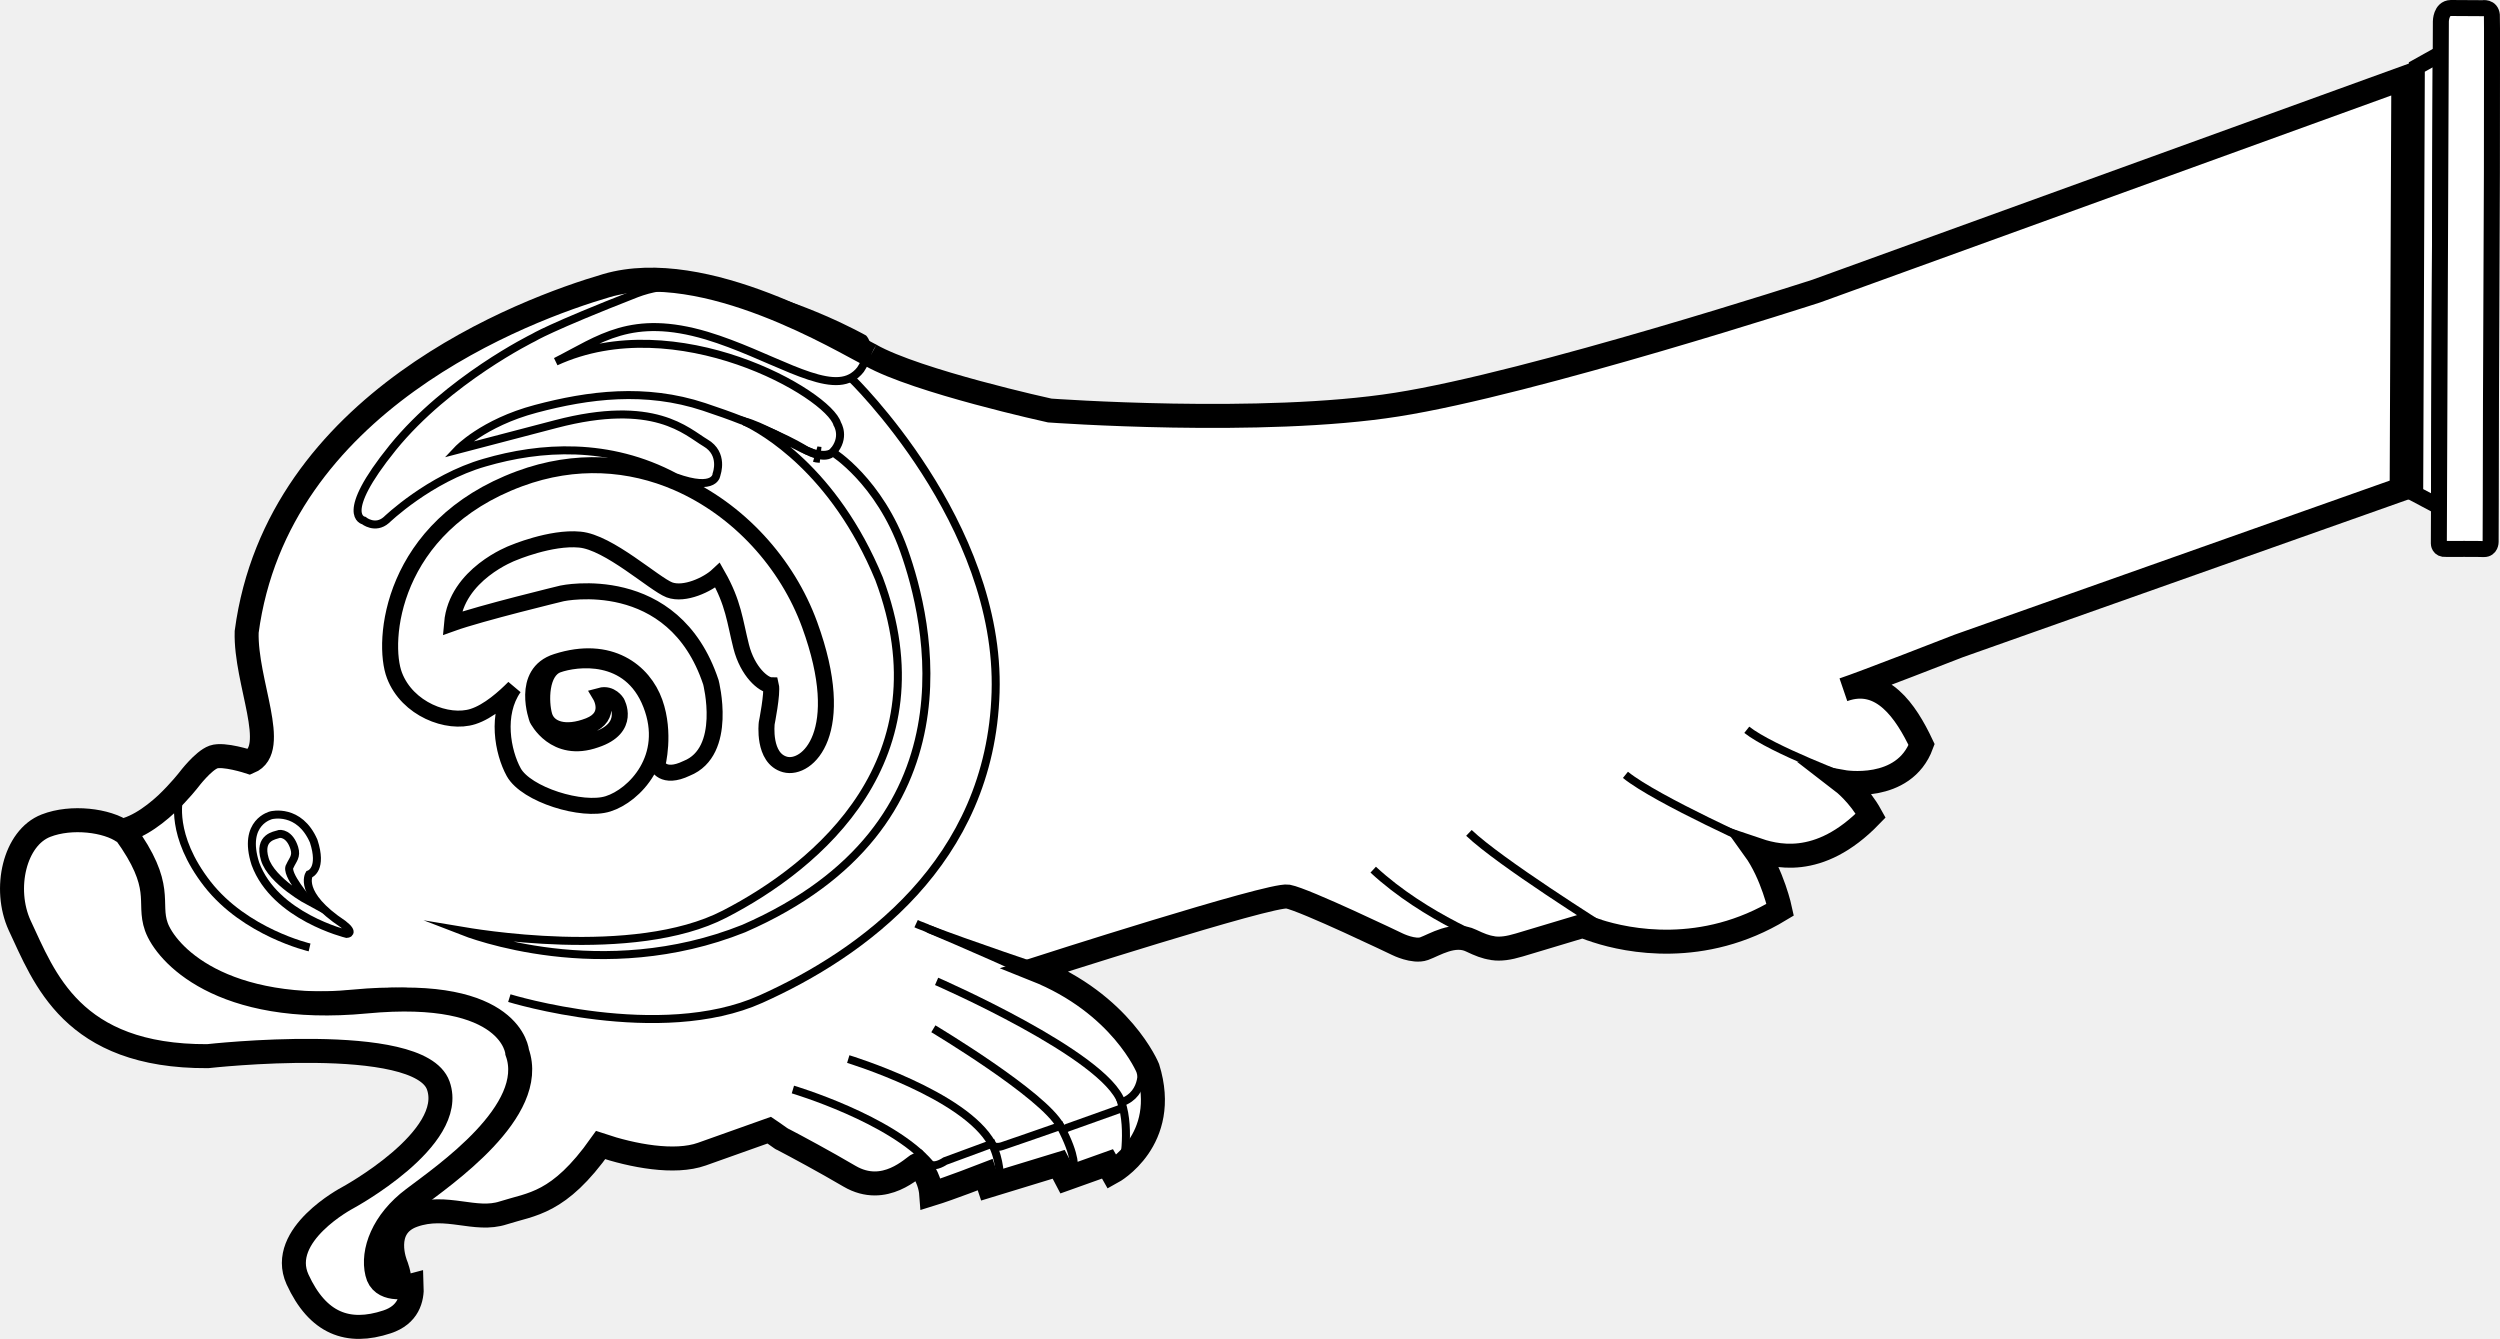
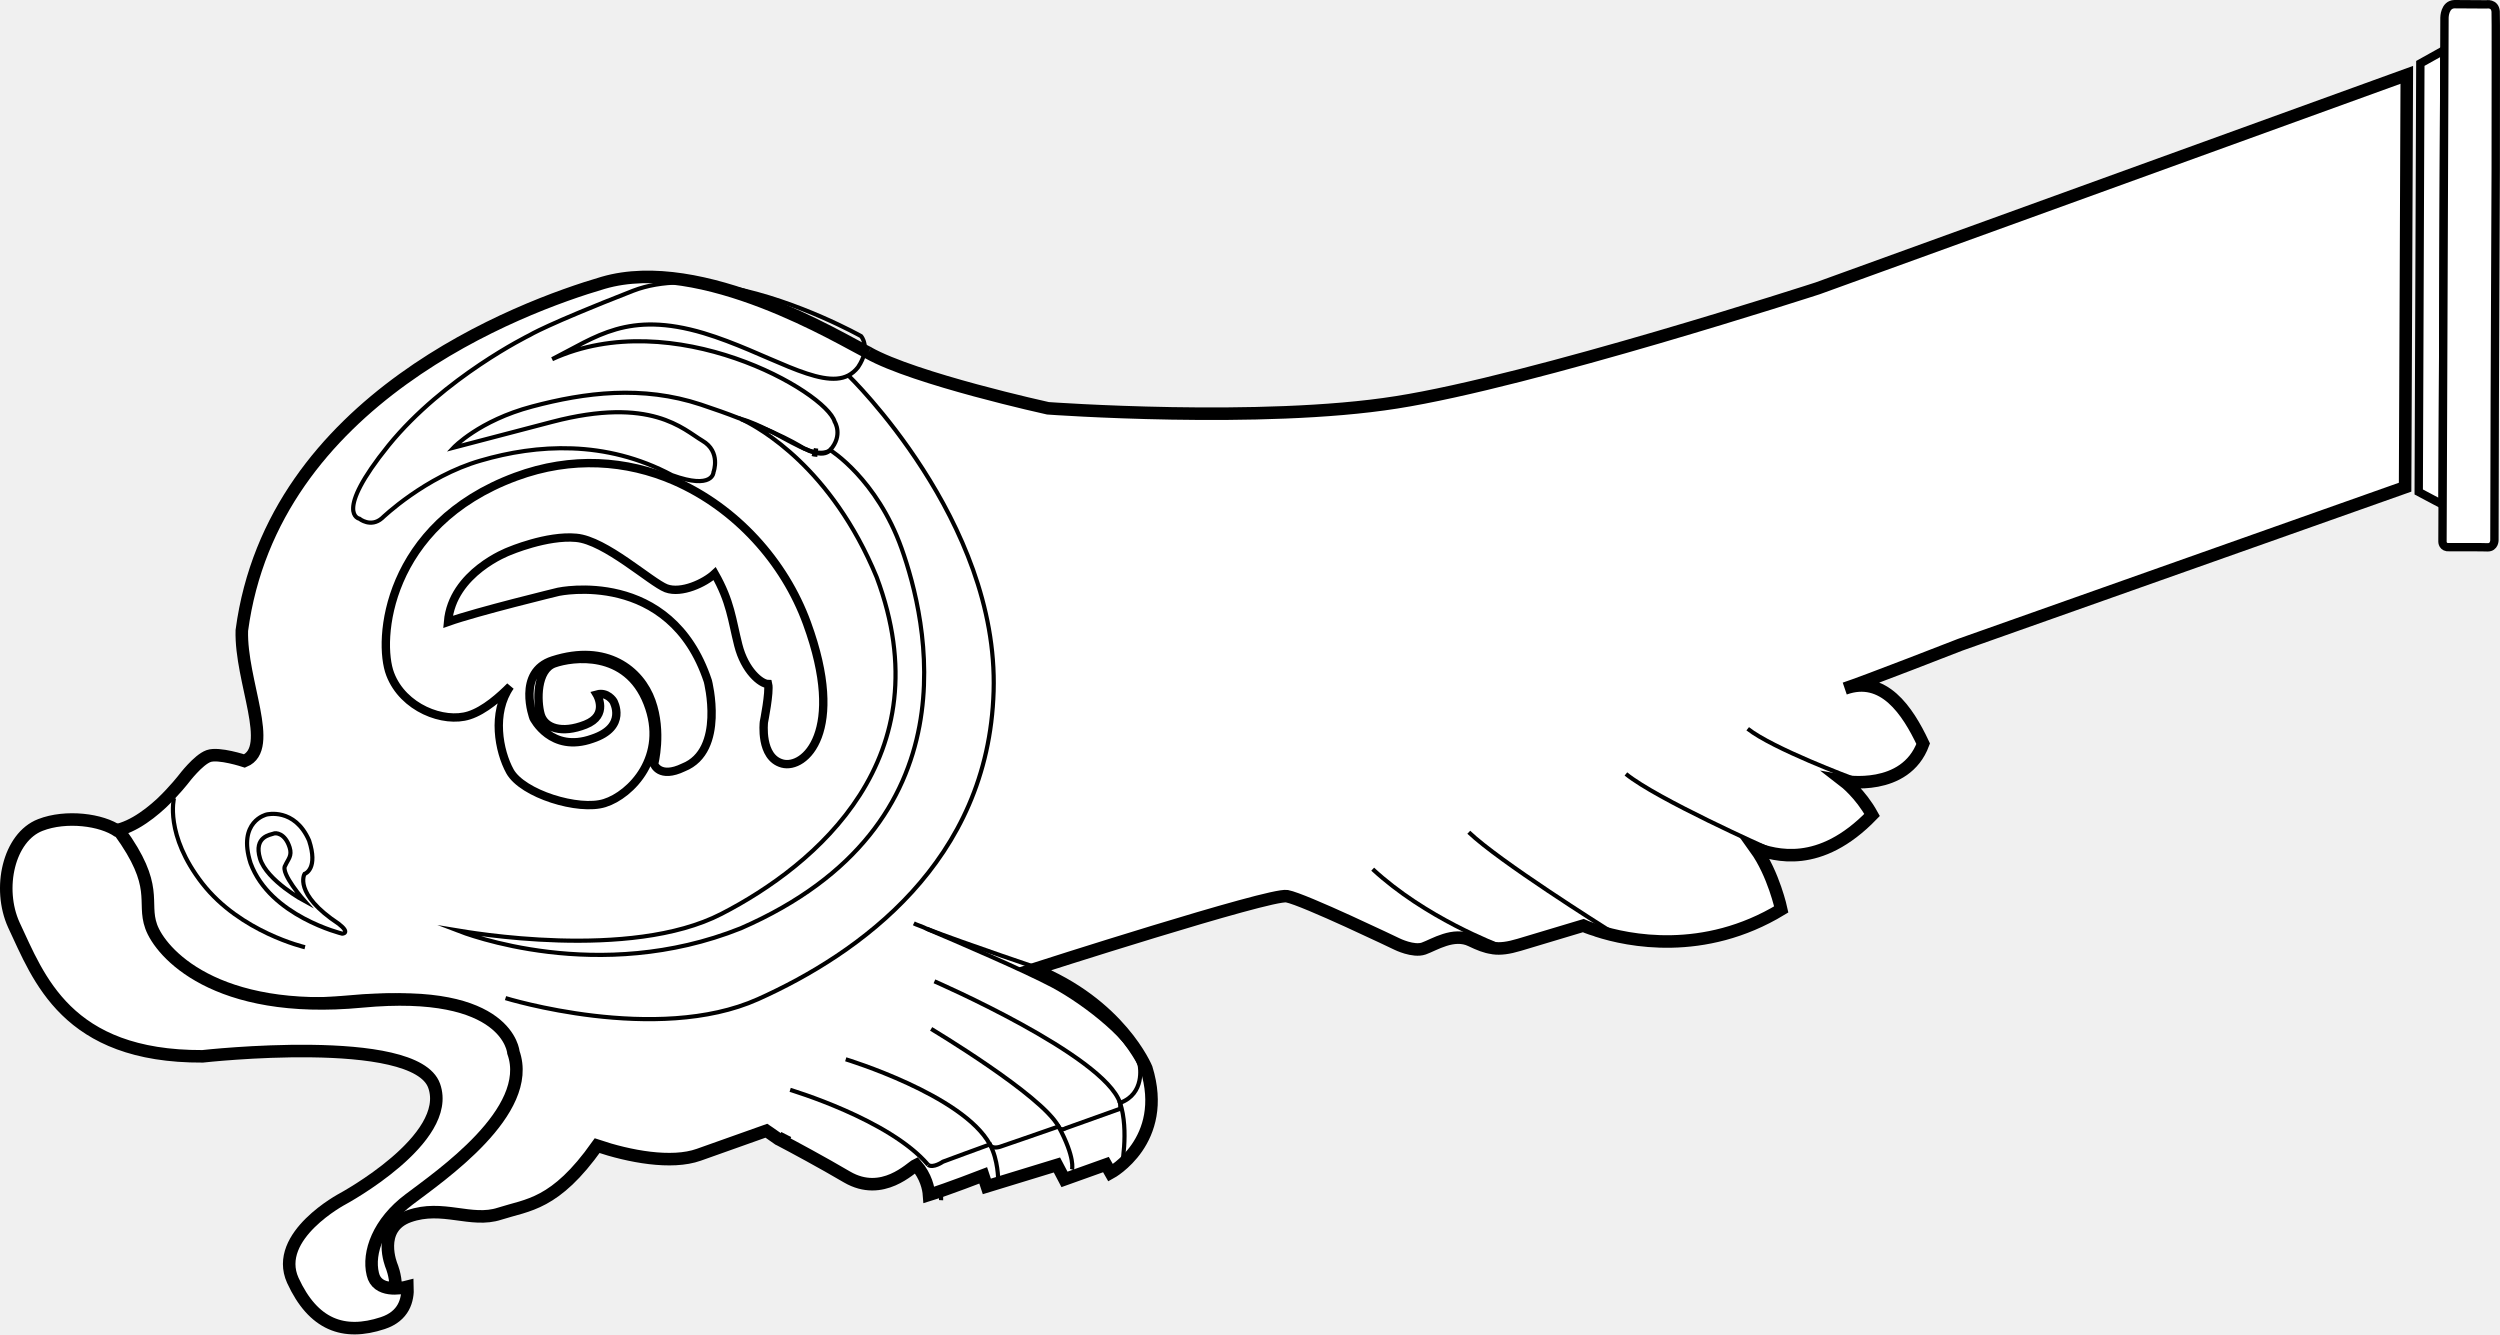
- <svg xmlns="http://www.w3.org/2000/svg" version="1.1" id="Layer_1" x="0px" y="0px" width="78.122px" height="41.839px" viewBox="0 0 78.122 41.839" enable-background="new 0 0 78.122 41.839" xml:space="preserve">
+ <svg xmlns="http://www.w3.org/2000/svg" version="1.1" id="Layer_1" x="0px" y="0px" width="149.579px" height="79.84px" viewBox="0 0 149.579 79.84" enable-background="new 0 0 149.579 79.84" xml:space="preserve">
  <g>
    <g>
      <g>
-         <polygon fill="#FFFFFF" stroke="#000000" stroke-width="0.5" stroke-miterlimit="10" points="76.271,1.676 75.523,2.094      75.472,15.434 76.215,15.828    " />
-         <path fill="#FFFFFF" stroke="#000000" stroke-width="0.5" stroke-miterlimit="10" d="M77.58,0.256c0,0-0.229,0-0.995-0.006     c-0.309,0.009-0.311,0.418-0.311,0.418l-0.063,16.316c0,0,0,0.191,0.221,0.169c0.068,0,1.099-0.003,1.188,0.005     c0.209,0.001,0.209-0.22,0.209-0.22s0.008-1.885,0.011-4.389l0.029-7.176c0-2.683,0.009-4.799-0.001-4.897     C77.842,0.206,77.58,0.256,77.58,0.256z" />
+         <polygon fill="#FFFFFF" stroke="#000000" stroke-width="0.5" stroke-miterlimit="10" points="146.251,2.991 144.813,3.794      144.716,29.435 146.145,30.193    " />
+         <path fill="#FFFFFF" stroke="#000000" stroke-width="0.5" stroke-miterlimit="10" d="M148.769,0.262c0,0-0.441,0-1.915-0.012     c-0.593,0.017-0.597,0.804-0.597,0.804l-0.12,31.36c0,0,0,0.366,0.424,0.324c0.132,0,2.112-0.005,2.282,0.01     c0.402,0.002,0.402-0.423,0.402-0.423s0.014-3.624,0.021-8.436l0.057-13.792c0-5.157,0.016-9.224-0.004-9.412     C149.271,0.167,148.769,0.262,148.769,0.262z" />
      </g>
    </g>
-     <path fill="#FFFFFF" stroke="#000000" stroke-width="0.75" stroke-miterlimit="10" d="M27.209,11.102   c-0.856-0.43-5.177-3.077-8.254-2.178C16.389,9.675,8.667,12.551,7.708,19.746c-0.044,1.575,1.035,3.667,0.084,4.062   c0,0-0.806-0.265-1.12-0.153c-0.322,0.115-0.767,0.703-0.767,0.703s-0.287,0.372-0.7,0.764c-0.456,0.423-1.081,0.869-1.676,0.876   c1.262,1.735,0.708,2.176,0.988,2.964c0.287,0.803,1.979,2.77,6.557,2.334c4.57-0.433,4.719,1.586,4.719,1.586   c0.656,1.84-2.297,3.854-3.245,4.575c-0.951,0.712-1.295,1.655-1.131,2.326c0.131,0.579,0.876,0.445,1.08,0.391   c-0.003-0.355-0.127-0.647-0.127-0.647s-0.492-1.178,0.543-1.547c1.044-0.371,1.932,0.211,2.819-0.08   c0.88-0.283,1.727-0.268,3.037-2.117c0.998,0.335,2.312,0.586,3.164,0.282c0.846-0.3,2.105-0.749,2.105-0.749   s0.146,0.098,0.372,0.26c0.011,0.006,0.013,0.014,0.021,0.01c0.47,0.246,1.326,0.706,2.118,1.171   c1.105,0.644,1.986-0.297,2.152-0.375c0.307,0.36,0.384,0.732,0.399,0.933c0.572-0.176,1.686-0.609,1.686-0.609l0.114,0.344   l2.182-0.667l0.235,0.448l1.291-0.461l0.146,0.258c0,0,1.814-0.992,1.112-3.253c0,0-0.817-2.006-3.517-3.081   c0,0,7.365-2.369,7.894-2.278c0.53,0.1,3.423,1.489,3.423,1.489s0.512,0.255,0.835,0.14s0.928-0.515,1.471-0.251   c0.258,0.123,0.454,0.202,0.661,0.23c0.021,0.003,0.03,0.008,0.03,0.008c0.227,0.03,0.469,0,0.813-0.103   c0.692-0.209,1.99-0.597,1.99-0.597s0.158,0.075,0.431,0.154c0.011,0.007,0.011,0.007,0.011,0.007   c0.948,0.305,3.302,0.802,5.722-0.665c0,0-0.235-1.103-0.806-1.897c0.604,0.205,1.995,0.651,3.634-1.044   c-0.366-0.664-0.87-1.052-0.87-1.052s1.903,0.339,2.46-1.167c-0.494-1.047-1.238-2.145-2.439-1.716   c0.584-0.19,3.594-1.365,3.594-1.365l13.846-4.903l0.052-12.836L56.76,9.095c0,0-8.889,2.886-13.109,3.548   c-4.206,0.669-10.849,0.185-10.849,0.185S28.647,11.916,27.209,11.102C27.068,11.021,27.395,11.204,27.209,11.102" />
-     <path fill="none" stroke="#000000" stroke-width="0.5" stroke-miterlimit="10" d="M25.486,14.192   c0.045,0.011,0.095,0.018,0.144,0.021C25.582,14.205,25.539,14.21,25.486,14.192z" />
-     <path fill="#FFFFFF" stroke="#000000" stroke-width="0.75" stroke-miterlimit="10" d="M1.438,25.8   c-0.986,0.38-1.344,1.973-0.826,3.113c0.769,1.632,1.624,4.11,5.875,4.091c0,0,6.617-0.742,7.208,0.916   c0.591,1.657-2.84,3.514-2.84,3.514s-2.186,1.151-1.559,2.543c0.633,1.382,1.579,1.734,2.799,1.33   c0.661-0.218,0.789-0.721,0.771-1.134c-0.204,0.055-0.949,0.188-1.08-0.391c-0.164-0.671,0.18-1.614,1.131-2.326   c0.948-0.721,3.901-2.735,3.245-4.575c0,0-0.148-2.019-4.719-1.586c-4.578,0.436-6.27-1.531-6.557-2.334   c-0.28-0.788,0.273-1.229-0.988-2.964c-0.01,0.004-0.026,0.01-0.036,0.002C3.349,25.633,2.232,25.49,1.438,25.8z" />
-     <path fill="none" stroke="#000000" stroke-width="0.5" stroke-miterlimit="10" d="M25.301,19.522   c-0.699-1.918-2.216-3.601-4.14-4.438c-1.468-0.636-3.178-0.772-4.927-0.124c-4.035,1.495-4.312,5.097-3.907,6.147   c0.401,1.053,1.665,1.535,2.452,1.284c0.489-0.155,0.983-0.603,1.284-0.906c-0.582,0.824-0.353,2.021-0.009,2.646   c0.389,0.701,2.143,1.244,2.948,0.987c0.814-0.254,1.986-1.446,1.337-3.11c-0.65-1.673-2.349-1.434-2.904-1.236   c-0.556,0.198-0.546,1.168-0.425,1.591c0.124,0.423,0.655,0.605,1.395,0.315c0.742-0.294,0.355-0.939,0.355-0.939   c0.33-0.09,0.514,0.209,0.514,0.209s0.46,0.799-0.657,1.168c-1.284,0.457-1.83-0.646-1.83-0.646s-0.537-1.433,0.604-1.793   c1.668-0.537,2.724,0.301,3.069,1.271c0.345,0.969,0.081,1.958,0.081,1.958s0.165,0.464,0.916,0.104   c1.315-0.524,0.758-2.688,0.758-2.688c-1.17-3.524-4.649-2.78-4.649-2.78s-2.544,0.616-3.44,0.937   c0.134-1.542,1.898-2.198,1.898-2.198s1.185-0.506,2.093-0.419c0.905,0.079,2.324,1.387,2.801,1.571   c0.473,0.176,1.201-0.167,1.509-0.455c0.498,0.878,0.531,1.418,0.734,2.223c0.202,0.797,0.702,1.207,0.929,1.212   c0.057,0.241-0.131,1.185-0.131,1.185s-0.129,1.101,0.573,1.291C25.225,24.076,26.533,22.901,25.301,19.522z" />
-     <path fill="none" stroke="#000000" stroke-width="0.25" stroke-miterlimit="10" d="M3.823,25.893   c0.031,0.035,0.054,0.074,0.075,0.104" />
-     <path fill="none" stroke="#000000" stroke-width="0.25" stroke-miterlimit="10" d="M12.866,40.173   c0.037-0.005,0.054-0.01,0.054-0.01" />
-     <path fill="none" stroke="#000000" stroke-width="0.25" stroke-miterlimit="10" d="M7.98,26.99   c0.606,1.651,2.854,2.194,2.854,2.194s0.268-0.01-0.11-0.305c-1.429-0.948-1.064-1.556-1.064-1.556   c0.04-0.014,0.422-0.177,0.142-1.039c-0.452-1.035-1.324-0.809-1.324-0.809S7.562,25.682,7.98,26.99z" />
-     <path fill="none" stroke="#000000" stroke-width="0.25" stroke-miterlimit="10" d="M9.662,28.17c0,0-1.182-0.635-1.388-1.326   c-0.206-0.693,0.34-0.739,0.414-0.773c0.076-0.038,0.367-0.018,0.508,0.429c0.083,0.265-0.049,0.364-0.137,0.563   C8.892,27.296,9.662,28.17,9.662,28.17z" />
-     <path fill="none" stroke="#000000" stroke-width="0.25" stroke-miterlimit="10" d="M24.471,35.415c0,0,0.114,0.061,0.31,0.159" />
-     <path fill="none" stroke="#000000" stroke-width="0.25" stroke-miterlimit="10" d="M29.072,36.38   c0.153,0.116,0.461-0.098,0.461-0.098s1.286-0.476,1.461-0.539c0.068,0.162,0.323,0.071,0.323,0.071s1.423-0.488,1.813-0.627   c0.074,0.152,0.224,0.052,0.224,0.052l1.698-0.606c0,0,0.006-0.065,0.002-0.13c0.002-0.02-0.003-0.036-0.009-0.053   c0.786-0.28,0.616-1.152,0.616-1.152c-0.168-0.735-1.613-1.91-2.711-2.499c-0.864-0.46-3.036-1.395-3.926-1.769" />
-     <path fill="none" stroke="#000000" stroke-width="0.25" stroke-miterlimit="10" d="M28.627,28.863   c0.045,0.021,0.092,0.043,0.145,0.061c0.042,0.014,0.099,0.041,0.163,0.064c0.032,0.016,0.055,0.025,0.09,0.042   c1.148,0.449,3.771,1.328,3.771,1.328" />
-     <path fill="none" stroke="#000000" stroke-width="0.25" stroke-miterlimit="10" d="M29.268,30.667c0,0,5.274,2.296,5.776,3.779   c0.294,0.873,0.037,2.079,0.037,2.079" />
-     <path fill="none" stroke="#000000" stroke-width="0.25" stroke-miterlimit="10" d="M29.166,32.148c0,0,3.441,2.059,3.966,3.038   c0.528,0.98,0.419,1.339,0.419,1.339" />
-     <path fill="none" stroke="#000000" stroke-width="0.25" stroke-miterlimit="10" d="M25.763,29.393" />
-     <path fill="none" stroke="#000000" stroke-width="0.25" stroke-miterlimit="10" d="M26.507,33.095c0,0,3.65,1.107,4.487,2.648   c0.262,0.485,0.257,1.105,0.257,1.105" />
-     <path fill="none" stroke="#000000" stroke-width="0.25" stroke-miterlimit="10" d="M29.472,37.313   c0.006,0.101,0.003,0.168,0.003,0.168" />
-     <path fill="none" stroke="#000000" stroke-width="0.25" stroke-miterlimit="10" d="M29.072,36.38   c-1.205-1.418-4.295-2.334-4.295-2.334" />
-     <path fill="none" stroke="#000000" stroke-width="0.25" stroke-miterlimit="10" d="M9.674,29.606c0,0-2.011-0.466-3.194-1.984   c-1.183-1.52-0.884-2.658-0.884-2.658" />
-     <path fill="none" stroke="#000000" stroke-width="0.25" stroke-miterlimit="10" d="M19.888,9.171   c-2.712,1.06-3.224,1.383-3.224,1.383s-2.657,1.302-4.39,3.433c-1.724,2.134-0.906,2.28-0.906,2.28s0.354,0.287,0.703-0.016   c0,0,1.341-1.299,3.078-1.796c1.732-0.506,3.877-0.652,5.951,0.456c1.286,0.466,1.292-0.095,1.292-0.095s0.24-0.637-0.348-0.978   c-0.592-0.351-1.589-1.394-4.673-0.587c-3.074,0.805-3.074,0.805-3.074,0.805s0.793-0.843,2.447-1.281   c1.647-0.438,3.423-0.668,5.255-0.061c0.435,0.145,0.83,0.284,1.178,0.422c0.02,0.002,0.042,0.012,0.064,0.023   c0.014,0.014,0.032,0.016,0.055,0.025c0.326,0.13,0.611,0.251,0.865,0.356l0.057,0.026c0.556,0.251,0.817,0.408,0.993,0.515   c0.563,0.254,0.791,0.071,0.812,0.048c0.411-0.46,0.141-0.881,0.141-0.881c-0.27-0.944-5.039-3.67-8.796-1.947   c1.37-0.693,2.357-1.515,4.717-0.812c1.945,0.587,3.63,1.778,4.504,1.317c0.109-0.058,0.211-0.14,0.301-0.256   c0.213-0.319,0.231-0.558,0.199-0.725c-0.028-0.158-0.104-0.242-0.104-0.242s-1.929-1.088-4.019-1.501   c-0.022-0.013-0.042-0.015-0.062-0.018C21.86,8.861,20.783,8.826,19.888,9.171z" />
-     <path fill="none" stroke="#000000" stroke-width="0.25" stroke-miterlimit="10" d="M23.242,13.16   c0.014,0.014,0.032,0.016,0.055,0.025c0.532,0.261,2.762,1.484,4.173,4.902c2.104,5.619-1.894,8.968-4.83,10.479   c-2.848,1.472-7.932,0.565-8.23,0.515c0.249,0.097,4.392,1.711,8.83-0.065c7.381-3.216,5.781-9.643,5.007-11.821   c-0.773-2.17-2.223-3.064-2.223-3.064c-0.122,0.128-0.306,0.136-0.537,0.062c-0.031-0.009-0.063-0.016-0.098-0.032   c-0.018-0.002-0.041-0.013-0.065-0.033c-0.314-0.12-0.704-0.346-1.104-0.559l-0.057-0.026C23.854,13.391,23.54,13.24,23.242,13.16z   " />
-     <path fill="none" stroke="#000000" stroke-width="0.25" stroke-miterlimit="10" d="M15.916,31.19c0,0,4.699,1.451,7.86,0.032   c3.16-1.418,7.174-4.276,7.335-9.586c0.161-5.311-4.521-9.827-4.521-9.827" />
-     <path fill="none" stroke="#000000" stroke-width="0.25" stroke-miterlimit="10" d="M57.974,21.547" />
-     <path fill="none" stroke="#000000" stroke-width="0.25" stroke-miterlimit="10" d="M40.546,28.015" />
-     <path fill="none" stroke="#000000" stroke-width="0.25" stroke-miterlimit="10" d="M57.856,24.351c0,0-2.492-0.93-3.271-1.546" />
-     <path fill="none" stroke="#000000" stroke-width="0.25" stroke-miterlimit="10" d="M55.197,26.527c0,0-3.441-1.531-4.404-2.314" />
-     <path fill="none" stroke="#000000" stroke-width="0.25" stroke-miterlimit="10" d="M50.27,29.084   c-0.196-0.127-3.406-2.14-4.368-3.057" />
-     <path fill="none" stroke="#000000" stroke-width="0.25" stroke-miterlimit="10" d="M47.005,29.621   c-0.262-0.104-2.462-0.934-4.094-2.445" />
+     <path fill="#FFFFFF" stroke="#000000" stroke-width="0.75" stroke-miterlimit="10" d="M51.951,21.109   c-1.645-0.827-9.95-5.915-15.864-4.187c-4.932,1.444-19.775,6.972-21.618,20.801c-0.085,3.027,1.989,7.048,0.161,7.808   c0,0-1.549-0.512-2.152-0.293c-0.619,0.221-1.475,1.35-1.475,1.35s-0.55,0.715-1.344,1.471c-0.877,0.811-2.078,1.67-3.222,1.682   c2.426,3.336,1.361,4.184,1.899,5.697c0.552,1.543,3.804,5.324,12.603,4.486c8.784-0.832,9.07,3.049,9.07,3.049   c1.262,3.535-4.415,7.406-6.237,8.791c-1.828,1.371-2.489,3.184-2.174,4.471c0.251,1.115,1.684,0.857,2.076,0.752   c-0.006-0.684-0.244-1.242-0.244-1.242s-0.946-2.264,1.043-2.975c2.006-0.713,3.714,0.406,5.418-0.152   c1.691-0.545,3.319-0.516,5.837-4.07c1.918,0.646,4.444,1.127,6.082,0.543c1.625-0.574,4.045-1.438,4.045-1.438   s0.281,0.188,0.715,0.498c0.021,0.012,0.024,0.025,0.041,0.02c0.903,0.473,2.548,1.359,4.07,2.252   c2.124,1.236,3.818-0.57,4.137-0.721c0.59,0.691,0.739,1.408,0.767,1.791c1.1-0.338,3.241-1.168,3.241-1.168l0.218,0.66   l4.193-1.283l0.453,0.863l2.48-0.887l0.281,0.494c0,0,3.486-1.904,2.138-6.254c0,0-1.571-3.854-6.76-5.918   c0,0,14.153-4.555,15.17-4.379c1.021,0.191,6.582,2.861,6.582,2.861s0.982,0.488,1.604,0.27c0.623-0.221,1.785-0.99,2.828-0.482   c0.496,0.236,0.873,0.389,1.271,0.443c0.038,0.004,0.055,0.014,0.055,0.014c0.438,0.057,0.901,0,1.563-0.199   c1.333-0.402,3.827-1.148,3.827-1.148s0.305,0.145,0.829,0.295c0.022,0.016,0.022,0.016,0.022,0.016   c1.82,0.586,6.344,1.541,10.996-1.279c0,0-0.451-2.117-1.548-3.646c1.16,0.395,3.832,1.252,6.982-2.006   c-0.701-1.275-1.671-2.021-1.671-2.021s3.656,0.65,4.728-2.242c-0.948-2.014-2.38-4.123-4.688-3.301   c1.123-0.363,6.91-2.623,6.91-2.623l26.612-9.423l0.101-24.672l-35.252,12.775c0,0-17.086,5.548-25.198,6.82   c-8.083,1.285-20.852,0.356-20.852,0.356S54.714,22.673,51.951,21.109C51.68,20.953,52.309,21.305,51.951,21.109" />
+     <path fill="none" stroke="#000000" stroke-width="0.5" stroke-miterlimit="10" d="M48.639,27.047   c0.086,0.022,0.183,0.035,0.277,0.041C48.823,27.073,48.741,27.082,48.639,27.047z" />
+     <path fill="#FFFFFF" stroke="#000000" stroke-width="0.75" stroke-miterlimit="10" d="M2.417,49.359   c-1.895,0.73-2.583,3.791-1.588,5.984c1.479,3.135,3.122,7.896,11.292,7.859c0,0,12.719-1.424,13.854,1.76   c1.137,3.189-5.458,6.758-5.458,6.758s-4.202,2.213-2.997,4.887c1.217,2.654,3.035,3.332,5.38,2.557   c1.27-0.418,1.516-1.387,1.482-2.178c-0.392,0.104-1.824,0.357-2.076-0.752c-0.315-1.291,0.346-3.105,2.174-4.473   c1.823-1.385,7.498-5.256,6.238-8.795c0,0-0.285-3.879-9.071-3.049c-8.798,0.84-12.051-2.939-12.602-4.484   c-0.539-1.512,0.524-2.361-1.9-5.695c-0.019,0.01-0.05,0.02-0.069,0.006C6.09,49.037,3.943,48.764,2.417,49.359z" />
+     <path fill="none" stroke="#000000" stroke-width="0.5" stroke-miterlimit="10" d="M48.283,37.292   c-1.343-3.687-4.259-6.921-7.956-8.53c-2.823-1.223-6.109-1.484-9.471-0.239c-7.755,2.873-8.288,9.796-7.509,11.814   c0.771,2.023,3.201,2.951,4.712,2.467c0.94-0.297,1.89-1.156,2.468-1.74c-1.119,1.584-0.678,3.883-0.017,5.084   c0.747,1.35,4.118,2.393,5.666,1.9c1.565-0.488,3.817-2.781,2.569-5.98c-1.249-3.214-4.514-2.754-5.581-2.375   c-1.069,0.38-1.049,2.244-0.817,3.058c0.238,0.814,1.26,1.164,2.681,0.604c1.427-0.563,0.682-1.801,0.682-1.801   c0.635-0.176,0.989,0.4,0.989,0.4s0.884,1.537-1.262,2.246c-2.469,0.879-3.518-1.242-3.518-1.242s-1.032-2.754,1.161-3.45   c3.206-1.029,5.236,0.58,5.899,2.446c0.664,1.861,0.155,3.762,0.155,3.762s0.317,0.895,1.761,0.199   c2.528-1.006,1.457-5.164,1.457-5.164c-2.249-6.775-8.936-5.344-8.936-5.344s-4.89,1.186-6.612,1.801   c0.257-2.963,3.648-4.224,3.648-4.224s2.278-0.973,4.025-0.806c1.739,0.152,4.466,2.666,5.383,3.021   c0.91,0.338,2.309-0.321,2.901-0.875c0.957,1.686,1.02,2.725,1.411,4.273c0.387,1.533,1.349,2.322,1.785,2.33   c0.11,0.463-0.252,2.277-0.252,2.277s-0.247,2.115,1.102,2.48C48.138,46.045,50.651,43.787,48.283,37.292z" />
+     <path fill="none" stroke="#000000" stroke-width="0.25" stroke-miterlimit="10" d="M7.001,49.539   c0.059,0.064,0.103,0.141,0.144,0.199" />
+     <path fill="none" stroke="#000000" stroke-width="0.25" stroke-miterlimit="10" d="M24.382,76.986   c0.071-0.012,0.104-0.021,0.104-0.021" />
+     <path fill="none" stroke="#000000" stroke-width="0.25" stroke-miterlimit="10" d="M14.992,51.646   c1.165,3.174,5.485,4.217,5.485,4.217s0.515-0.02-0.21-0.588c-2.748-1.818-2.045-2.986-2.045-2.986   c0.077-0.029,0.811-0.344,0.272-1.998c-0.869-1.988-2.544-1.557-2.544-1.557S14.188,49.133,14.992,51.646z" />
+     <path fill="none" stroke="#000000" stroke-width="0.25" stroke-miterlimit="10" d="M18.225,53.914c0,0-2.272-1.221-2.668-2.549   c-0.396-1.33,0.653-1.42,0.796-1.484c0.146-0.074,0.706-0.035,0.977,0.824c0.159,0.51-0.094,0.701-0.263,1.082   C16.745,52.234,18.225,53.914,18.225,53.914z" />
+     <path fill="none" stroke="#000000" stroke-width="0.25" stroke-miterlimit="10" d="M46.688,67.84c0,0,0.218,0.115,0.595,0.305" />
+     <path fill="none" stroke="#000000" stroke-width="0.25" stroke-miterlimit="10" d="M55.531,69.695   c0.294,0.223,0.887-0.189,0.887-0.189s2.472-0.916,2.808-1.033c0.13,0.311,0.621,0.135,0.621,0.135s2.735-0.939,3.484-1.205   c0.143,0.293,0.43,0.102,0.43,0.102l3.263-1.168c0,0,0.013-0.123,0.005-0.248c0.004-0.039-0.006-0.07-0.018-0.102   c1.511-0.541,1.185-2.215,1.185-2.215c-0.322-1.414-3.102-3.672-5.211-4.805c-1.661-0.883-5.835-2.682-7.546-3.4" />
+     <path fill="none" stroke="#000000" stroke-width="0.25" stroke-miterlimit="10" d="M54.675,55.246   c0.086,0.043,0.177,0.084,0.279,0.117c0.081,0.027,0.191,0.078,0.313,0.123c0.062,0.029,0.106,0.049,0.173,0.082   c2.206,0.861,7.247,2.553,7.247,2.553" />
+     <path fill="none" stroke="#000000" stroke-width="0.25" stroke-miterlimit="10" d="M55.908,58.715c0,0,10.138,4.41,11.103,7.262   c0.564,1.678,0.071,3.996,0.071,3.996" />
+     <path fill="none" stroke="#000000" stroke-width="0.25" stroke-miterlimit="10" d="M55.712,61.561c0,0,6.614,3.957,7.623,5.838   c1.015,1.885,0.805,2.574,0.805,2.574" />
+     <path fill="none" stroke="#000000" stroke-width="0.25" stroke-miterlimit="10" d="M49.171,56.266" />
+     <path fill="none" stroke="#000000" stroke-width="0.25" stroke-miterlimit="10" d="M50.602,63.379c0,0,7.017,2.129,8.625,5.094   c0.502,0.93,0.494,2.121,0.494,2.121" />
+     <path fill="none" stroke="#000000" stroke-width="0.25" stroke-miterlimit="10" d="M56.3,71.488   c0.012,0.193,0.005,0.322,0.005,0.322" />
+     <path fill="none" stroke="#000000" stroke-width="0.25" stroke-miterlimit="10" d="M55.531,69.695   c-2.315-2.727-8.255-4.486-8.255-4.486" />
+     <path fill="none" stroke="#000000" stroke-width="0.25" stroke-miterlimit="10" d="M18.248,56.674c0,0-3.864-0.896-6.138-3.813   c-2.274-2.922-1.699-5.109-1.699-5.109" />
+     <path fill="none" stroke="#000000" stroke-width="0.25" stroke-miterlimit="10" d="M37.879,17.397   c-5.213,2.038-6.197,2.659-6.197,2.659s-5.107,2.502-8.438,6.598c-3.314,4.102-1.741,4.382-1.741,4.382s0.68,0.552,1.35-0.031   c0,0,2.578-2.496,5.917-3.451c3.329-0.973,7.452-1.254,11.438,0.877c2.472,0.895,2.483-0.184,2.483-0.184s0.46-1.224-0.669-1.879   c-1.137-0.675-3.053-2.68-8.981-1.129c-5.909,1.547-5.909,1.547-5.909,1.547s1.524-1.621,4.704-2.463   c3.165-0.841,6.579-1.282,10.101-0.116c0.836,0.279,1.595,0.546,2.264,0.811c0.038,0.004,0.081,0.024,0.123,0.045   c0.026,0.026,0.061,0.03,0.105,0.048c0.627,0.249,1.175,0.482,1.663,0.684l0.109,0.049c1.069,0.482,1.57,0.785,1.908,0.991   c1.083,0.487,1.521,0.136,1.561,0.092c0.79-0.885,0.271-1.693,0.271-1.693c-0.518-1.815-9.684-7.054-16.905-3.743   c2.633-1.332,4.53-2.911,9.066-1.56c3.738,1.128,6.977,3.417,8.657,2.532c0.21-0.112,0.405-0.27,0.579-0.493   c0.409-0.613,0.444-1.072,0.382-1.393c-0.054-0.304-0.2-0.465-0.2-0.465s-3.708-2.091-7.725-2.885   c-0.043-0.026-0.081-0.03-0.12-0.035C41.668,16.801,39.601,16.734,37.879,17.397z" />
+     <path fill="none" stroke="#000000" stroke-width="0.25" stroke-miterlimit="10" d="M44.326,25.065   c0.026,0.026,0.062,0.03,0.105,0.048c1.023,0.501,5.309,2.852,8.022,9.421c4.043,10.802-3.641,17.237-9.284,20.142   c-5.474,2.83-15.246,1.084-15.818,0.99c0.479,0.184,8.441,3.289,16.972-0.125c14.187-6.182,11.111-18.536,9.623-22.722   c-1.485-4.17-4.273-5.889-4.273-5.889c-0.234,0.245-0.588,0.261-1.032,0.119c-0.059-0.017-0.122-0.031-0.188-0.061   c-0.035-0.004-0.079-0.025-0.125-0.063c-0.604-0.231-1.353-0.664-2.122-1.075l-0.11-0.049   C45.501,25.508,44.898,25.219,44.326,25.065z" />
+     <path fill="none" stroke="#000000" stroke-width="0.25" stroke-miterlimit="10" d="M30.246,59.719c0,0,9.032,2.789,15.106,0.063   c6.074-2.727,13.79-8.221,14.098-18.426c0.31-10.208-8.689-18.888-8.689-18.888" />
+     <path fill="none" stroke="#000000" stroke-width="0.25" stroke-miterlimit="10" d="M111.083,41.184" />
+     <path fill="none" stroke="#000000" stroke-width="0.25" stroke-miterlimit="10" d="M77.583,53.617" />
+     <path fill="none" stroke="#000000" stroke-width="0.25" stroke-miterlimit="10" d="M110.855,46.576c0,0-4.79-1.787-6.287-2.973" />
+     <path fill="none" stroke="#000000" stroke-width="0.25" stroke-miterlimit="10" d="M105.745,50.756c0,0-6.613-2.943-8.464-4.449" />
+     <path fill="none" stroke="#000000" stroke-width="0.25" stroke-miterlimit="10" d="M96.275,55.67   c-0.376-0.244-6.548-4.113-8.396-5.875" />
+     <path fill="none" stroke="#000000" stroke-width="0.25" stroke-miterlimit="10" d="M89.999,56.703   c-0.504-0.199-4.729-1.795-7.869-4.699" />
  </g>
</svg>
